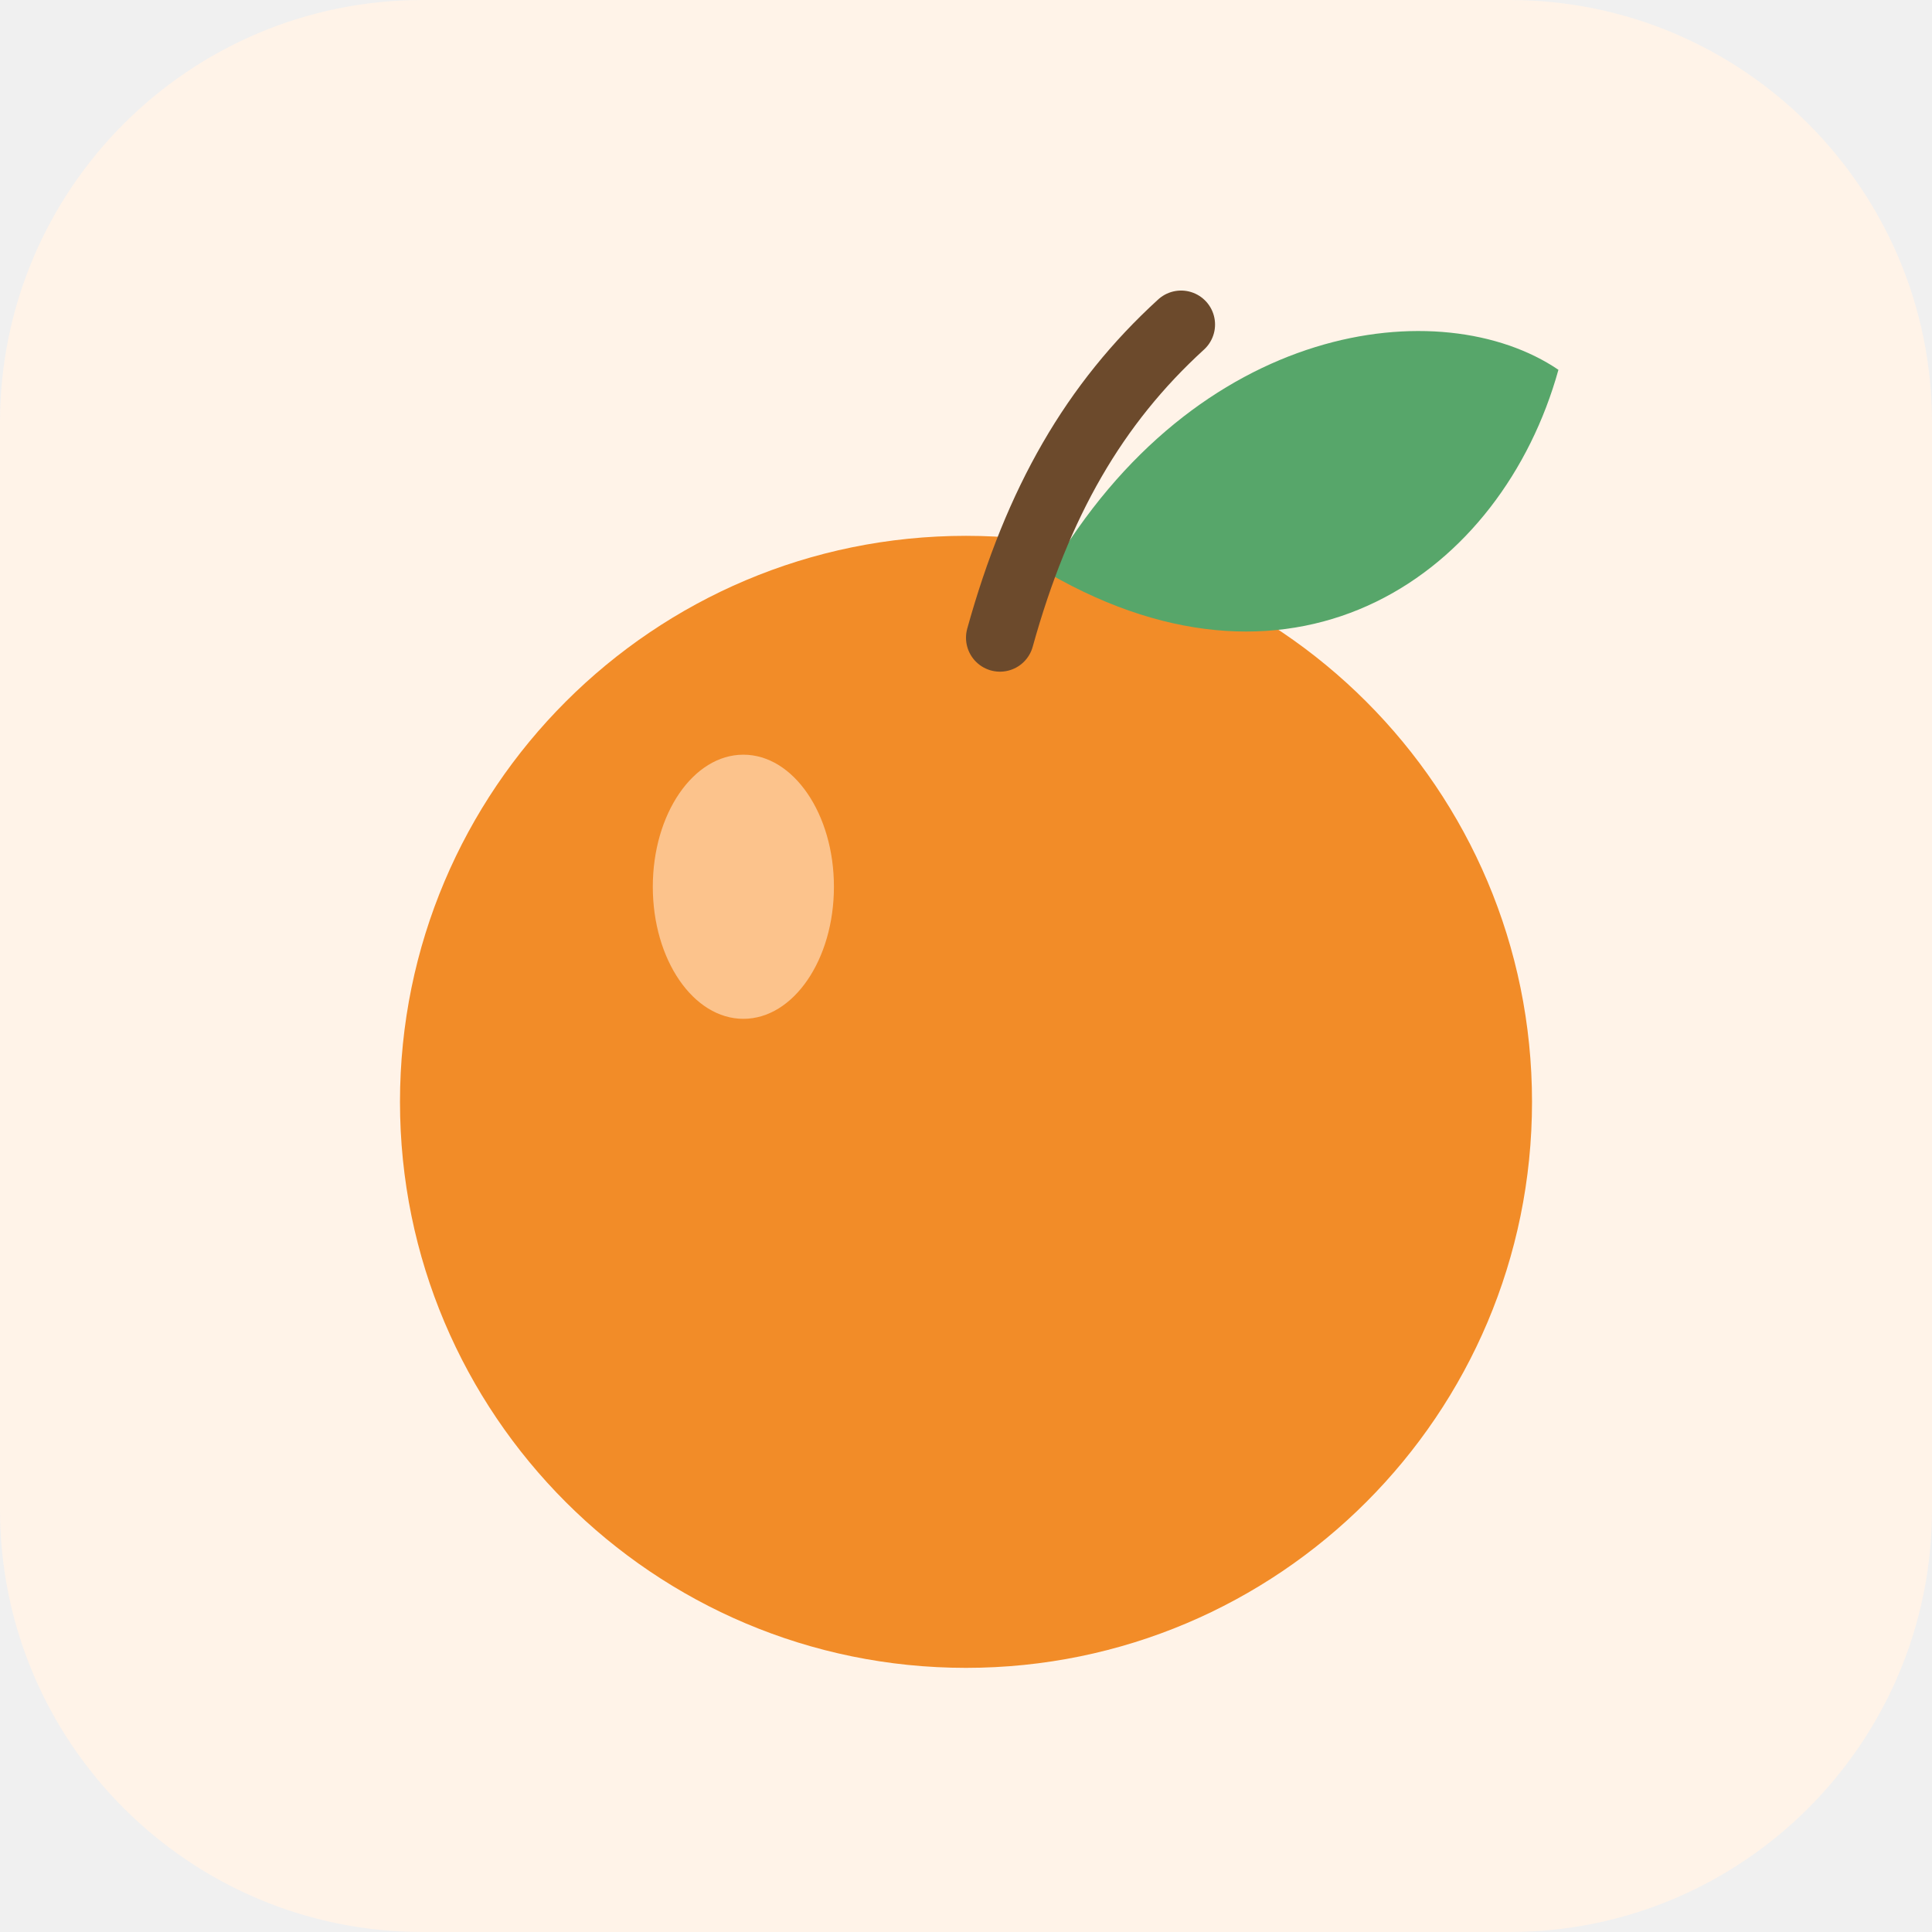
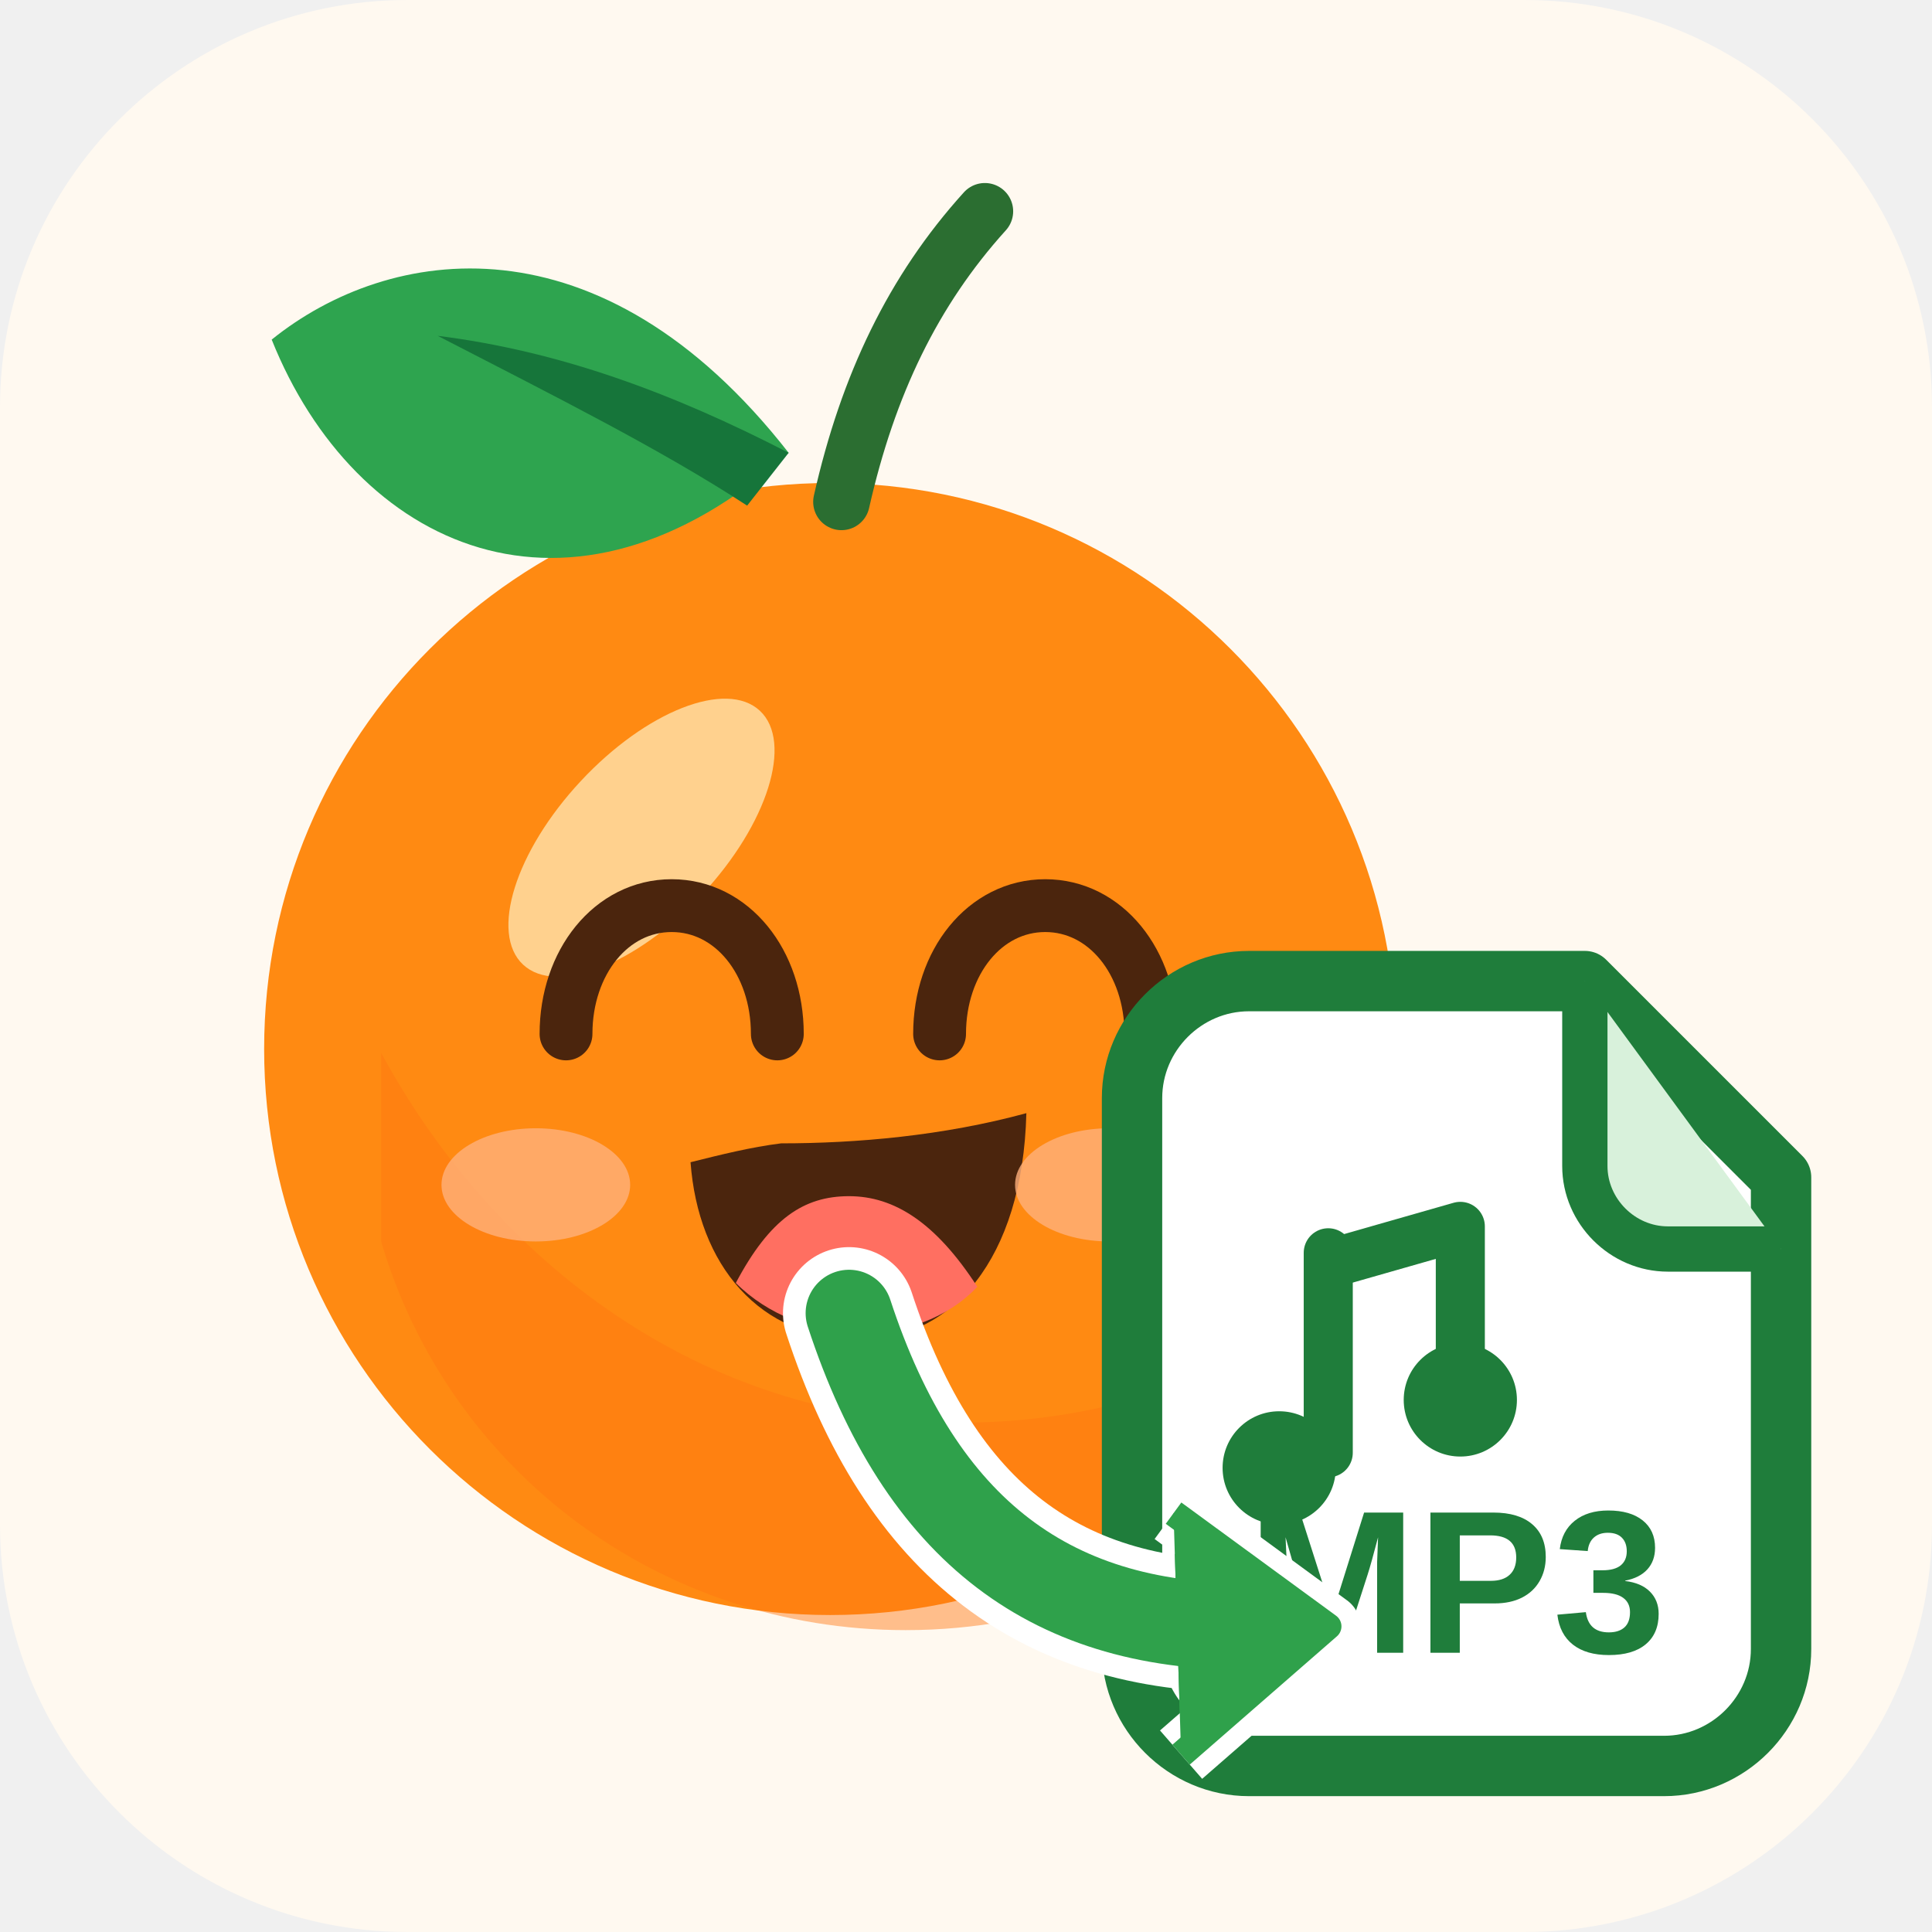
<svg xmlns="http://www.w3.org/2000/svg" viewBox="0 0 512 512">
-   <rect width="512" height="512" rx="112" fill="#fff3e8" />
-   <circle cx="256" cy="292" r="150" fill="#f28c28" />
-   <ellipse cx="197" cy="235" rx="24" ry="35" fill="#ffd5ae" opacity=".75" />
-   <path d="M278 152c39-67 104-75 135-54-15 54-69 92-135 54Z" fill="#57a66a" />
-   <path d="M265 169c10-36 25-62 48-83" stroke="#6c4a2c" stroke-width="18" stroke-linecap="round" />
+   <rect width="512" height="512" rx="108" fill="#FFF9F0" />
+   <circle cx="220" cy="278" r="150" fill="#FF8A12" />
+   <path d="M101 329c18 61 74 103 139 103 74 0 135-54 147-125-27 43-76 70-132 70-65 0-122-39-154-98z" fill="#FF7610" opacity=".45" />
+   <ellipse cx="170" cy="222" rx="22" ry="46" transform="rotate(43 170 222)" fill="#FFD18E" />
+   <path d="M209 120c-50-64-106-55-137-30 22 55 79 82 137 30z" fill="#2EA44F" />
+   <path d="M209 120c-31-16-61-27-93-31 31 16 59 30 82 45z" fill="#16753A" />
+   <path d="M223 133c7-31 19-56 38-77" stroke="#2B6E31" stroke-width="15" stroke-linecap="round" />
+   <path d="M150 274c0-19 12-34 28-34s28 15 28 34" fill="none" stroke="#4B250D" stroke-width="14" stroke-linecap="round" />
+   <path d="M249 274c0-19 12-34 28-34s28 15 28 34" fill="none" stroke="#4B250D" stroke-width="14" stroke-linecap="round" />
+   <path d="M207 303c20 0 43-2 65-8-1 39-20 60-44 60-27 0-43-20-45-47 8-2 16-4 24-5z" fill="#4B250D" />
+   <path d="M195 340c17 17 48 18 64 1-11-17-22-24-34-24-12 0-21 6-30 23z" fill="#FF6F61" />
+   <ellipse cx="142" cy="314" rx="25" ry="15" fill="#FFB07B" opacity=".8" />
+   <ellipse cx="294" cy="314" rx="25" ry="15" fill="#FFB07B" opacity=".8" />
+   <path d="M331 260h89l52 52v125c0 17-14 31-31 31H331c-17 0-31-14-31-31V291c0-17 14-31 31-31z" fill="#FFFFFF" stroke="#1F7D3B" stroke-width="16" stroke-linejoin="round" />
+   <path d="M420 260v49c0 12 10 22 22 22h30" fill="#D8F1DB" />
+   <path d="M420 260v49c0 12 10 22 22 22h30" fill="none" stroke="#1F7D3B" stroke-width="12" stroke-linejoin="round" />
+   <path d="M352 332v53" stroke="#1F7D3B" stroke-width="13" stroke-linecap="round" />
+   <path d="M352 335l35-10v41" fill="none" stroke="#1F7D3B" stroke-width="13" stroke-linecap="round" stroke-linejoin="round" />
+   <circle cx="339" cy="389" r="15" fill="#1F7D3B" />
+   <circle cx="387" cy="371" r="15" fill="#1F7D3B" />
+   <text x="386" y="438" text-anchor="middle" font-family="Arial,Helvetica,sans-serif" font-size="54" font-weight="800" fill="#1F7D3B">MP3</text>
+   <path d="M225 348c19 58 54 84 108 83" fill="none" stroke="#FFFFFF" stroke-width="35" stroke-linecap="round" />
+   <path d="M225 348c19 58 54 84 108 83" fill="none" stroke="#2FA14B" stroke-width="23" stroke-linecap="round" />
+   <path d="M311 401l41 30-39 34" fill="#2FA14B" stroke="#FFFFFF" stroke-width="17" stroke-linejoin="round" />
+   <path d="M311 401l41 30-39 34" fill="#2FA14B" stroke="#2FA14B" stroke-width="7" stroke-linejoin="round" />
</svg>
